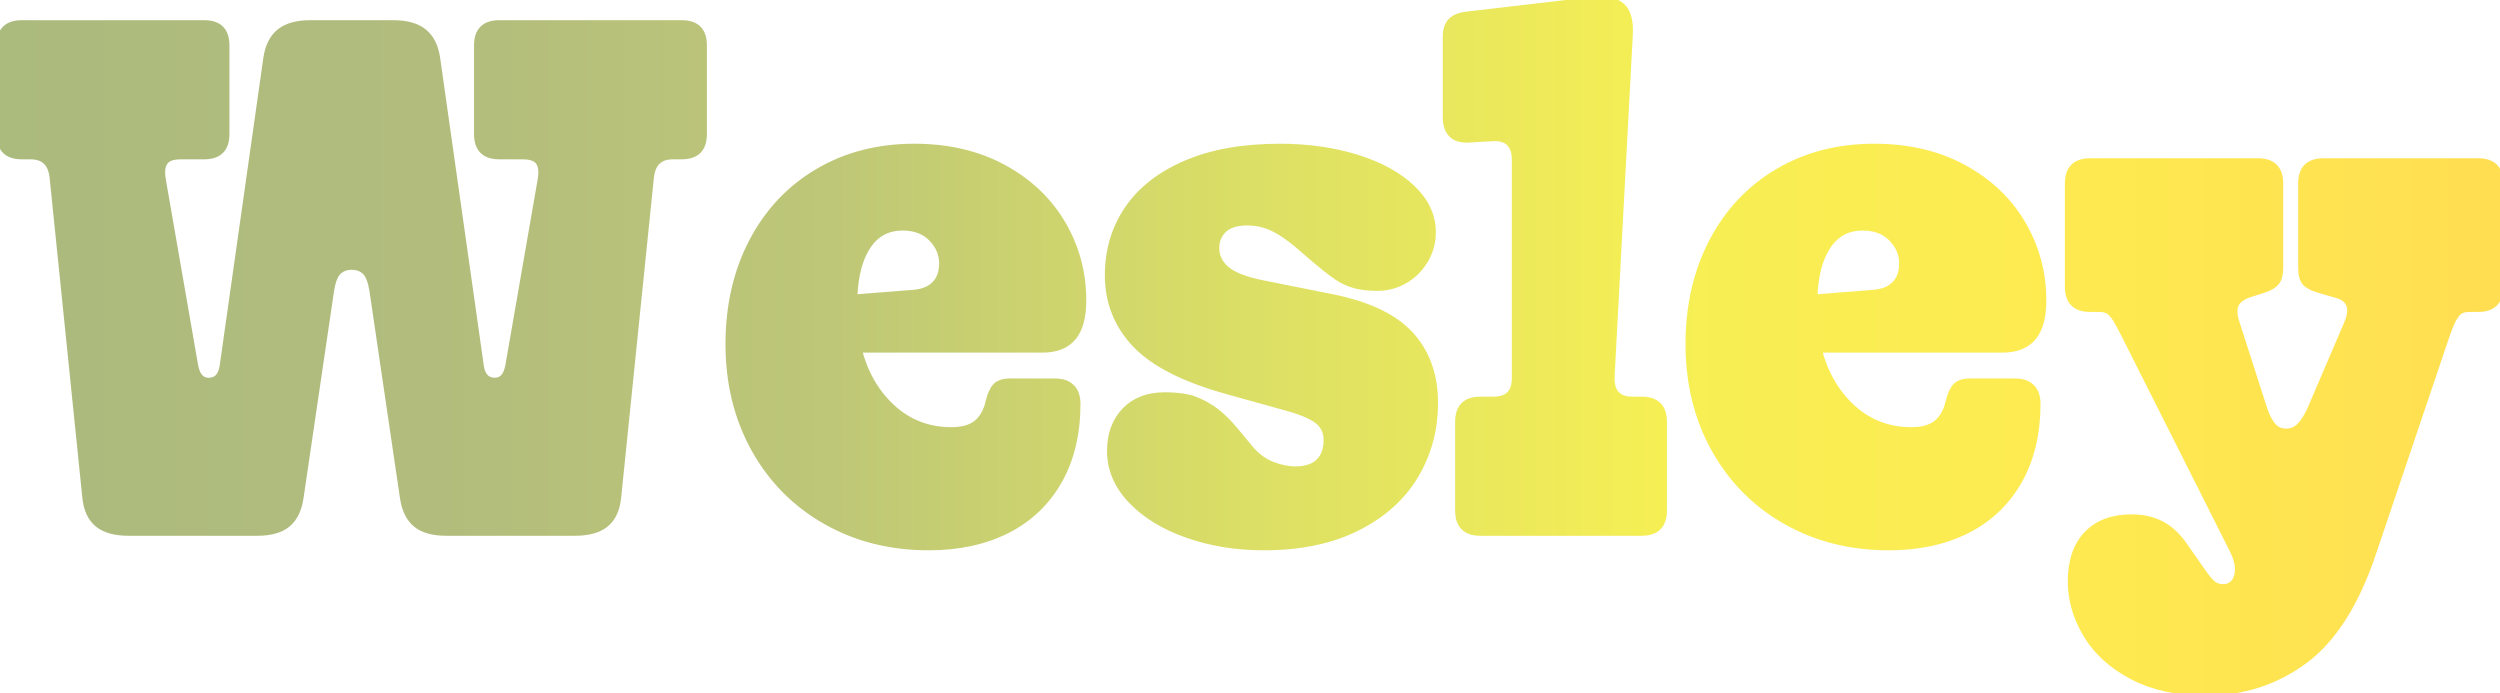
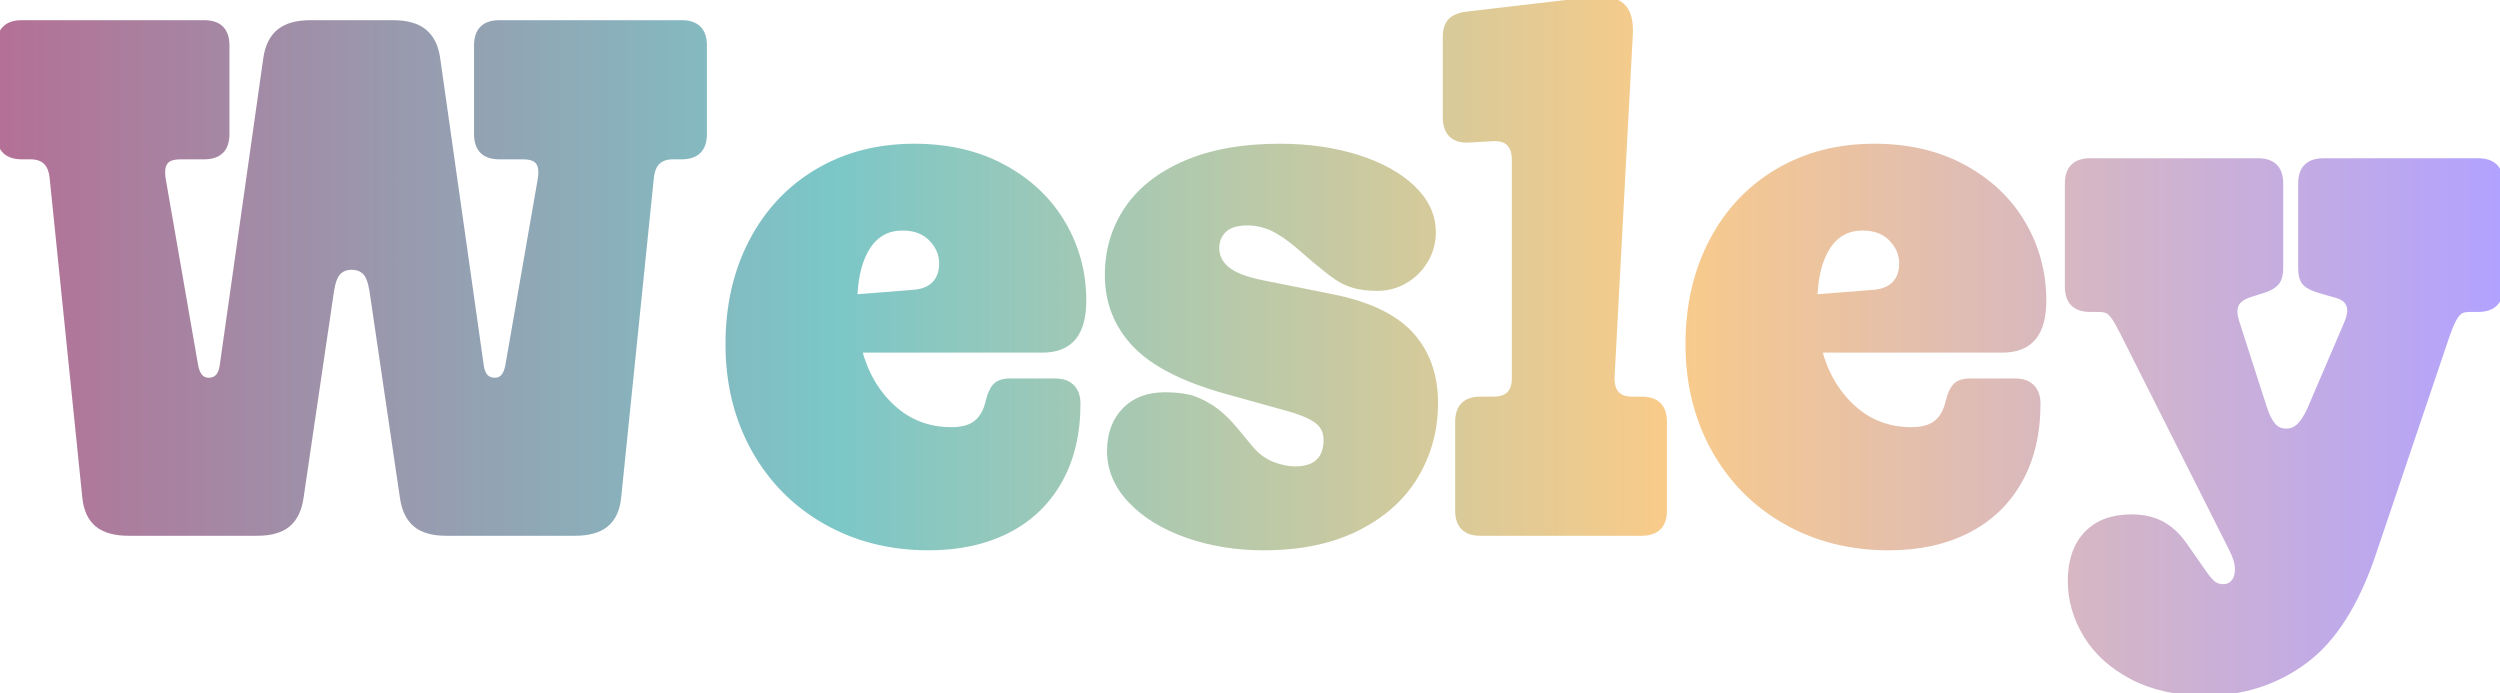
<svg xmlns="http://www.w3.org/2000/svg" width="344.001" height="95.252" viewBox="0 0 344.001 95.252">
  <defs>
    <linearGradient id="wesleyGradient" gradientUnits="userSpaceOnUse" x1="0" y1="0" x2="344" y2="0">
-       <stop offset="0%" stop-color="#abbb7d">
-         <animate attributeName="stop-color" values="#abbb7d;#b1bc7d;#bec777;#dbdf65;#f6ef54;#feea50;#ffde51;#abbb7d" dur="8s" repeatCount="indefinite" />
+       <stop offset="0%" stop-color="#b47096">
+         <animate attributeName="stop-color" values="#b47096;#7bc7c8;#f9cb89;#b2a2ff;#b47096" dur="8s" repeatCount="indefinite" />
      </stop>
-       <stop offset="16.67%" stop-color="#b1bc7d">
-         <animate attributeName="stop-color" values="#b1bc7d;#bec777;#dbdf65;#f6ef54;#feea50;#ffde51;#abbb7d;#b1bc7d" dur="8s" repeatCount="indefinite" />
+       <stop offset="33.33%" stop-color="#7bc7c8">
+         <animate attributeName="stop-color" values="#7bc7c8;#f9cb89;#b2a2ff;#b47096;#7bc7c8" dur="8s" repeatCount="indefinite" />
      </stop>
-       <stop offset="33.33%" stop-color="#bec777">
-         <animate attributeName="stop-color" values="#bec777;#dbdf65;#f6ef54;#feea50;#ffde51;#abbb7d;#b1bc7d;#bec777" dur="8s" repeatCount="indefinite" />
+       <stop offset="66.67%" stop-color="#f9cb89">
+         <animate attributeName="stop-color" values="#f9cb89;#b2a2ff;#b47096;#7bc7c8;#f9cb89" dur="8s" repeatCount="indefinite" />
      </stop>
-       <stop offset="50%" stop-color="#dbdf65">
-         <animate attributeName="stop-color" values="#dbdf65;#f6ef54;#feea50;#ffde51;#abbb7d;#b1bc7d;#bec777;#dbdf65" dur="8s" repeatCount="indefinite" />
-       </stop>
-       <stop offset="66.67%" stop-color="#f6ef54">
-         <animate attributeName="stop-color" values="#f6ef54;#feea50;#ffde51;#abbb7d;#b1bc7d;#bec777;#dbdf65;#f6ef54" dur="8s" repeatCount="indefinite" />
-       </stop>
-       <stop offset="83.33%" stop-color="#feea50">
-         <animate attributeName="stop-color" values="#feea50;#ffde51;#abbb7d;#b1bc7d;#bec777;#dbdf65;#f6ef54;#feea50" dur="8s" repeatCount="indefinite" />
-       </stop>
-       <stop offset="100%" stop-color="#ffde51">
-         <animate attributeName="stop-color" values="#ffde51;#abbb7d;#b1bc7d;#bec777;#dbdf65;#f6ef54;#feea50;#ffde51" dur="8s" repeatCount="indefinite" />
+       <stop offset="100%" stop-color="#b2a2ff">
+         <animate attributeName="stop-color" values="#b2a2ff;#b47096;#7bc7c8;#f9cb89;#b2a2ff" dur="8s" repeatCount="indefinite" />
      </stop>
    </linearGradient>
  </defs>
  <g id="svgGroup" stroke-linecap="round" fill-rule="evenodd" font-size="9pt" stroke="url(#wesleyGradient)" stroke-width="0.25mm" fill="url(#wesleyGradient)" style="stroke:url(#wesleyGradient);stroke-width:0.25mm;fill:url(#wesleyGradient)">
    <path d="M 11.8 68.45 L 7.3 24.45 Q 7 21.45 4.2 21.45 L 3 21.45 Q 0 21.45 0 18.45 L 0 6.25 Q 0 3.25 3 3.25 L 28.1 3.25 Q 31.1 3.25 31.1 6.25 L 31.1 18.45 Q 31.1 21.45 28.1 21.45 L 24.9 21.45 Q 23.45 21.45 22.85 22.025 Q 22.25 22.6 22.25 23.7 Q 22.25 24.3 22.4 25.05 L 26.8 50.35 Q 27.2 52.45 28.7 52.45 Q 30.4 52.45 30.7 50.35 L 36.7 8.05 Q 37.05 5.6 38.5 4.425 Q 39.95 3.25 42.7 3.25 L 54.1 3.25 Q 56.85 3.25 58.3 4.425 Q 59.75 5.6 60.1 8.05 L 66.1 50.35 Q 66.4 52.45 68.1 52.45 Q 69.6 52.45 70 50.35 L 74.4 25.05 Q 74.55 24.3 74.55 23.7 Q 74.55 22.6 73.95 22.025 Q 73.35 21.45 71.9 21.45 L 68.7 21.45 Q 65.7 21.45 65.7 18.45 L 65.7 6.25 Q 65.7 3.25 68.7 3.25 L 93.8 3.25 Q 96.8 3.25 96.8 6.25 L 96.8 18.45 Q 96.8 21.45 93.8 21.45 L 92.6 21.45 Q 89.8 21.45 89.5 24.45 L 85 68.45 Q 84.75 70.9 83.325 72.075 Q 81.9 73.25 79.1 73.25 L 61.4 73.25 Q 58.65 73.25 57.25 72.075 Q 55.85 70.9 55.5 68.45 L 51.3 39.95 Q 51 38.05 50.275 37.35 Q 49.55 36.65 48.4 36.65 Q 47.25 36.65 46.525 37.35 Q 45.8 38.05 45.5 39.95 L 41.3 68.45 Q 40.95 70.9 39.55 72.075 Q 38.15 73.25 35.4 73.25 L 17.7 73.25 Q 14.9 73.25 13.475 72.075 Q 12.05 70.9 11.8 68.45 Z" id="0" vector-effect="non-scaling-stroke" />
    <path d="M 143.4 48.05 L 118.1 48.05 Q 119.35 53 122.75 56.125 Q 126.15 59.25 130.9 59.25 Q 133.2 59.25 134.425 58.25 Q 135.65 57.25 136.1 55.25 Q 136.45 53.8 137.05 53.175 Q 137.65 52.55 139 52.55 L 145.2 52.55 Q 146.65 52.55 147.425 53.325 Q 148.2 54.1 148.2 55.55 Q 148.2 61.7 145.675 66.15 Q 143.15 70.6 138.55 72.925 Q 133.95 75.25 127.8 75.25 Q 119.9 75.25 113.625 71.675 Q 107.35 68.1 103.825 61.75 Q 100.3 55.4 100.3 47.35 Q 100.3 39.45 103.525 33.275 Q 106.75 27.1 112.55 23.675 Q 118.35 20.25 125.8 20.25 Q 132.8 20.25 138.075 23.125 Q 143.35 26 146.175 30.825 Q 149 35.65 149 41.35 Q 149 44.75 147.625 46.4 Q 146.25 48.05 143.4 48.05 Z M 117.5 41 Q 117.65 36.4 119.375 33.825 Q 121.1 31.25 124.2 31.25 Q 126.75 31.25 128.225 32.775 Q 129.7 34.3 129.7 36.25 Q 129.7 38.05 128.675 39.125 Q 127.65 40.2 125.7 40.35 L 117.5 41 Z" id="1" vector-effect="non-scaling-stroke" />
    <path d="M 170.1 59.45 L 172 61.75 Q 173.35 63.35 175.05 64 Q 176.75 64.65 178.2 64.65 Q 180.4 64.65 181.5 63.575 Q 182.6 62.5 182.6 60.55 Q 182.6 58.8 181.25 57.8 Q 179.9 56.8 176.7 55.95 L 168.8 53.75 Q 160 51.3 156.25 47.35 Q 152.5 43.4 152.5 37.85 Q 152.5 32.8 155.175 28.825 Q 157.85 24.85 163.175 22.55 Q 168.5 20.25 176.1 20.25 Q 181.9 20.25 186.7 21.75 Q 191.5 23.25 194.3 25.925 Q 197.1 28.6 197.1 31.95 Q 197.1 34.05 196.05 35.8 Q 195 37.55 193.275 38.55 Q 191.55 39.55 189.5 39.55 Q 187.65 39.55 186.35 39.175 Q 185.05 38.8 183.925 38.025 Q 182.8 37.25 180.9 35.65 L 178.7 33.75 Q 176.7 32.05 175.075 31.3 Q 173.45 30.55 171.6 30.55 Q 169.45 30.55 168.375 31.55 Q 167.3 32.55 167.3 34.15 Q 167.3 35.9 168.775 37.125 Q 170.25 38.35 173.8 39.05 L 183.3 40.95 Q 190.75 42.45 194.075 46.1 Q 197.4 49.75 197.4 55.45 Q 197.4 60.9 194.725 65.4 Q 192.05 69.9 186.725 72.575 Q 181.4 75.25 173.9 75.25 Q 168.25 75.25 163.4 73.55 Q 158.55 71.85 155.675 68.825 Q 152.8 65.8 152.8 62.05 Q 152.8 58.65 154.8 56.55 Q 156.8 54.45 160.3 54.45 Q 162.05 54.45 163.45 54.75 Q 164.85 55.05 166.55 56.125 Q 168.25 57.2 170.1 59.45 Z" id="2" vector-effect="non-scaling-stroke" />
    <path d="M 200.7 70.25 L 200.7 58.05 Q 200.7 55.05 203.7 55.05 L 205.5 55.05 Q 208.5 55.05 208.5 52.05 L 208.5 21.95 Q 208.5 20.45 207.75 19.675 Q 207 18.9 205.5 18.95 L 202 19.15 Q 200.5 19.2 199.75 18.425 Q 199 17.65 199 16.15 L 199 5.05 Q 199 3.6 199.725 2.9 Q 200.45 2.2 202 2.05 L 219.1 0.05 Q 219.5 0 220.25 0 Q 222.45 0 223.4 1.15 Q 224.35 2.3 224.2 4.85 L 221.7 51.75 Q 221.55 55.05 224.6 55.05 L 225.9 55.05 Q 228.9 55.05 228.9 58.05 L 228.9 70.25 Q 228.9 73.25 225.9 73.25 L 203.7 73.25 Q 200.7 73.25 200.7 70.25 Z" id="3" vector-effect="non-scaling-stroke" />
    <path d="M 275.5 48.05 L 250.2 48.05 Q 251.45 53 254.85 56.125 Q 258.25 59.25 263 59.25 Q 265.3 59.25 266.525 58.25 Q 267.75 57.25 268.2 55.25 Q 268.55 53.8 269.15 53.175 Q 269.75 52.55 271.1 52.55 L 277.3 52.55 Q 278.75 52.55 279.525 53.325 Q 280.3 54.1 280.3 55.55 Q 280.3 61.7 277.775 66.15 Q 275.25 70.6 270.65 72.925 Q 266.05 75.25 259.9 75.25 Q 252 75.25 245.725 71.675 Q 239.45 68.1 235.925 61.75 Q 232.4 55.4 232.4 47.35 Q 232.4 39.45 235.625 33.275 Q 238.85 27.1 244.65 23.675 Q 250.45 20.25 257.9 20.25 Q 264.9 20.25 270.175 23.125 Q 275.45 26 278.275 30.825 Q 281.1 35.65 281.1 41.35 Q 281.1 44.75 279.725 46.4 Q 278.35 48.05 275.5 48.05 Z M 249.6 41 Q 249.75 36.4 251.475 33.825 Q 253.2 31.25 256.3 31.25 Q 258.85 31.25 260.325 32.775 Q 261.8 34.3 261.8 36.25 Q 261.8 38.05 260.775 39.125 Q 259.75 40.2 257.8 40.35 L 249.6 41 Z" id="4" vector-effect="non-scaling-stroke" />
    <path d="M 300.5 75.05 L 303.3 79.05 Q 304.05 80.1 304.6 80.475 Q 305.15 80.85 305.9 80.85 Q 306.85 80.85 307.425 80.175 Q 308 79.5 308 78.35 Q 308 77.1 307.2 75.55 L 292.2 45.75 Q 291.45 44.25 290.95 43.55 Q 290.45 42.85 289.975 42.65 Q 289.5 42.45 288.8 42.45 L 287.6 42.45 Q 284.6 42.45 284.6 39.45 L 284.6 25.25 Q 284.6 22.25 287.6 22.25 L 310.7 22.25 Q 313.7 22.25 313.7 25.25 L 313.7 36.85 Q 313.7 38.2 313.175 38.825 Q 312.65 39.45 311.4 39.85 L 309.5 40.45 Q 308.45 40.8 307.925 41.375 Q 307.4 41.95 307.4 42.9 Q 307.4 43.55 307.7 44.45 L 311.45 56.1 Q 311.95 57.7 312.675 58.575 Q 313.4 59.45 314.6 59.45 Q 315.6 59.45 316.375 58.75 Q 317.15 58.05 317.9 56.45 L 323 44.55 Q 323.45 43.5 323.45 42.75 Q 323.45 41.1 321.6 40.55 L 319.5 39.95 Q 317.85 39.5 317.275 38.9 Q 316.7 38.3 316.7 36.85 L 316.7 25.25 Q 316.7 22.25 319.7 22.25 L 341 22.25 Q 344 22.25 344 25.25 L 344 39.45 Q 344 42.45 341 42.45 L 339.8 42.45 Q 338.95 42.45 338.475 42.75 Q 338 43.05 337.55 43.875 Q 337.1 44.7 336.5 46.45 L 326.5 76.05 Q 323 86.5 317.075 90.875 Q 311.15 95.25 303.5 95.25 Q 297.65 95.25 293.45 93.05 Q 289.25 90.85 287.125 87.325 Q 285 83.8 285 79.95 Q 285 75.85 287.175 73.55 Q 289.35 71.25 293.3 71.25 Q 295.65 71.25 297.4 72.175 Q 299.15 73.1 300.5 75.05 Z" id="5" vector-effect="non-scaling-stroke" />
  </g>
</svg>
